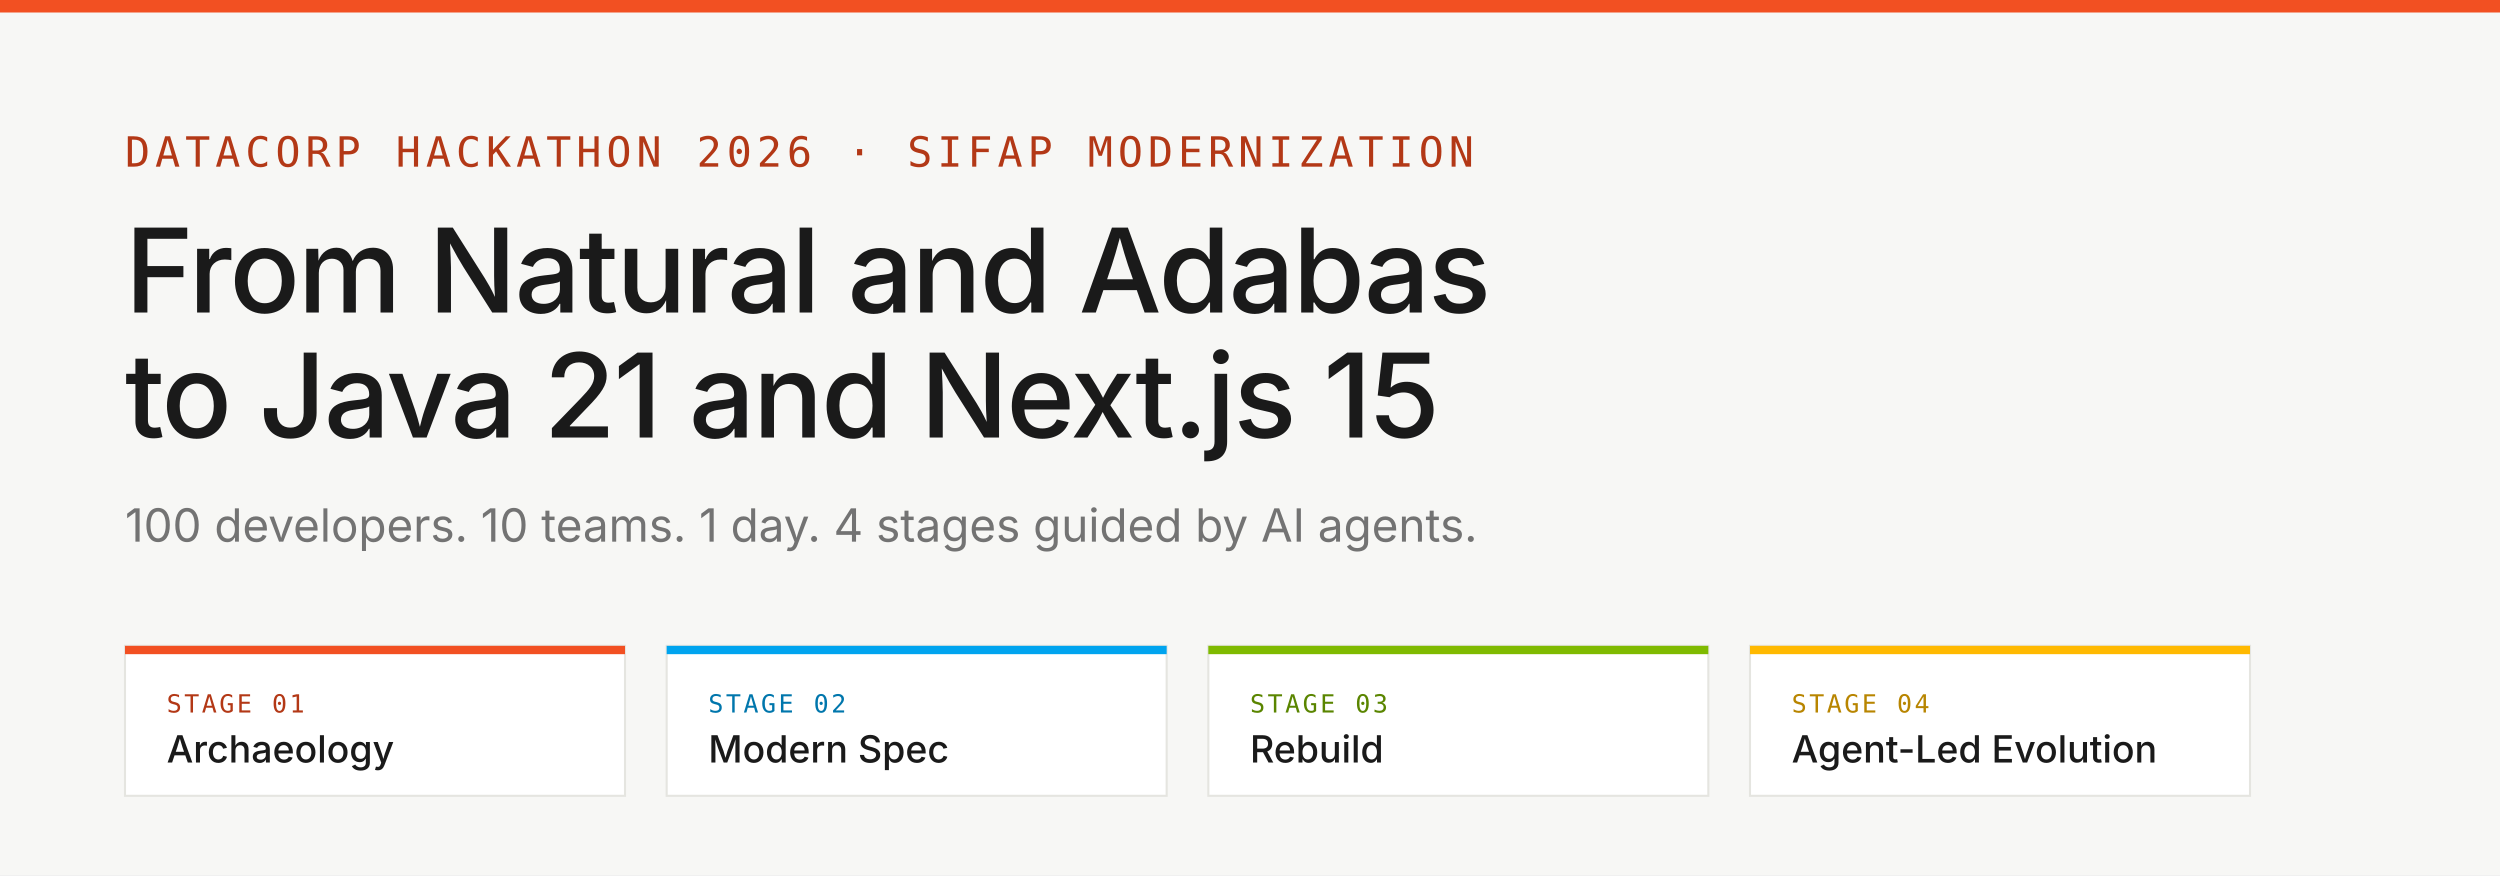
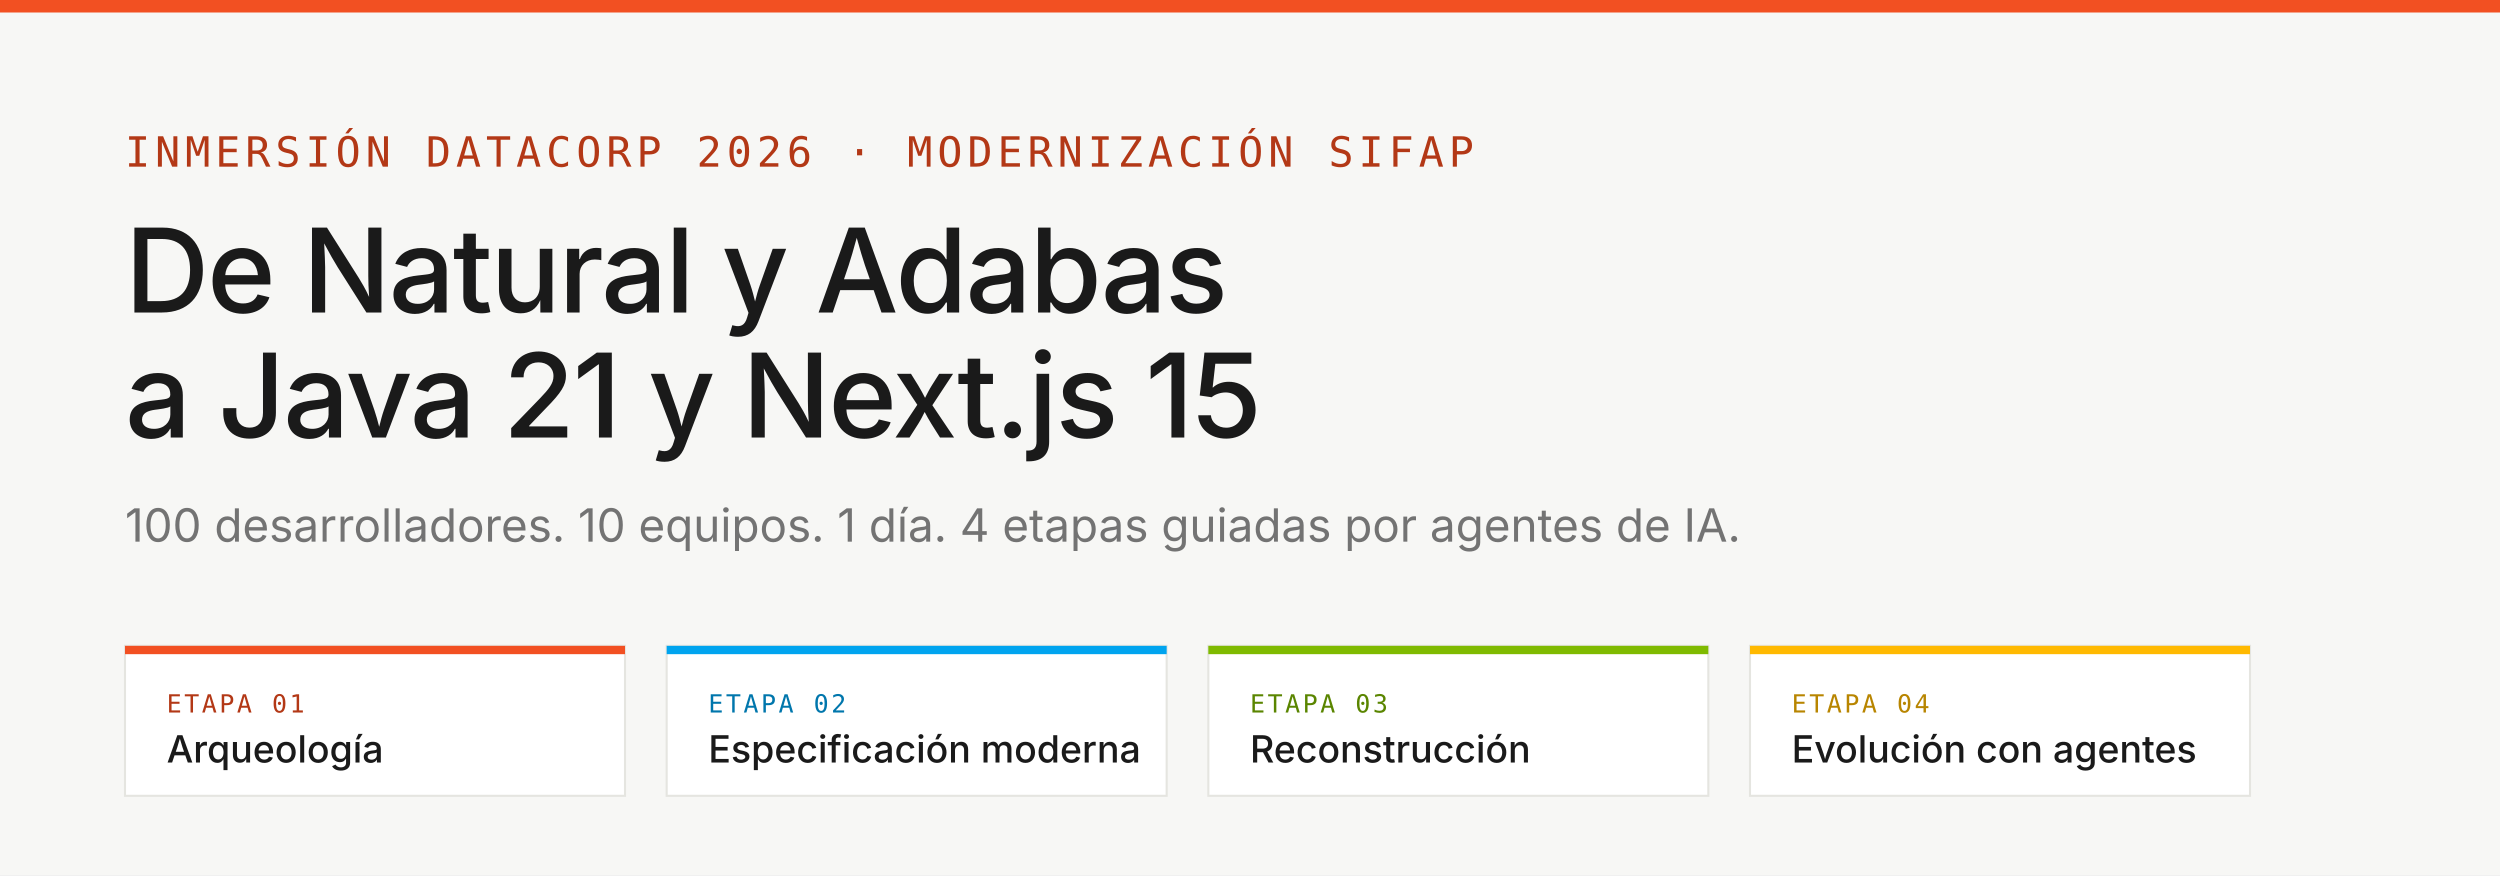
<svg xmlns="http://www.w3.org/2000/svg" viewBox="0 0 1200 420" font-family="Inter, system-ui, sans-serif">
  <rect width="1200" height="420" fill="#F7F7F5" />
  <rect x="0" y="0" width="1200" height="6" fill="#F25022" />
-   <text x="60" y="80" fill="#B33816" font-family="JetBrains Mono, monospace" font-size="20" font-weight="500" letter-spacing="2.4">DATACORP HACKATHON 2026 · SIFAP MODERNIZATION</text>
-   <text x="60" y="150" fill="#1A1A1A" font-size="56" font-weight="500" letter-spacing="-1">From Natural and Adabas</text>
-   <text x="60" y="210" fill="#1A1A1A" font-size="56" font-weight="500" letter-spacing="-1">to Java 21 and Next.js 15</text>
-   <text x="60" y="260" fill="#737373" font-size="22" font-weight="400">100 developers. 10 teams. 1 day. 4 stages guided by AI agents.</text>
+   <text x="60" y="80" fill="#B33816" font-family="JetBrains Mono, monospace" font-size="20" font-weight="500" letter-spacing="2.4">INMERSIÓN DATACORP 2026 · MODERNIZACIÓN SIFAP</text>
+   <text x="60" y="150" fill="#1A1A1A" font-size="56" font-weight="500" letter-spacing="-1">De Natural y Adabas</text>
+   <text x="60" y="210" fill="#1A1A1A" font-size="56" font-weight="500" letter-spacing="-1">a Java 21 y Next.js 15</text>
+   <text x="60" y="260" fill="#737373" font-size="22" font-weight="400">100 desarrolladores. 10 equipos. 1 día. 4 etapas guiadas por agentes de IA.</text>
  <g transform="translate(60, 310)">
    <rect width="240" height="72" fill="#FFFFFF" stroke="#E5E5E0" stroke-width="1" />
    <rect x="0" y="0" width="240" height="4" fill="#F25022" />
-     <text x="20" y="32" fill="#B33816" font-family="JetBrains Mono, monospace" font-size="12" font-weight="500" letter-spacing="1.2">STAGE 01</text>
-     <text x="20" y="56" fill="#1A1A1A" font-size="18" font-weight="500">Archaeology</text>
+     <text x="20" y="32" fill="#B33816" font-family="JetBrains Mono, monospace" font-size="12" font-weight="500" letter-spacing="1.2">ETAPA 01</text>
+     <text x="20" y="56" fill="#1A1A1A" font-size="18" font-weight="500">Arqueología</text>
  </g>
  <g transform="translate(320, 310)">
    <rect width="240" height="72" fill="#FFFFFF" stroke="#E5E5E0" stroke-width="1" />
    <rect x="0" y="0" width="240" height="4" fill="#00A4EF" />
-     <text x="20" y="32" fill="#0076AC" font-family="JetBrains Mono, monospace" font-size="12" font-weight="500" letter-spacing="1.2">STAGE 02</text>
-     <text x="20" y="56" fill="#1A1A1A" font-size="18" font-weight="500">Modern Spec</text>
+     <text x="20" y="32" fill="#0076AC" font-family="JetBrains Mono, monospace" font-size="12" font-weight="500" letter-spacing="1.2">ETAPA 02</text>
+     <text x="20" y="56" fill="#1A1A1A" font-size="18" font-weight="500">Especificación moderna</text>
  </g>
  <g transform="translate(580, 310)">
    <rect width="240" height="72" fill="#FFFFFF" stroke="#E5E5E0" stroke-width="1" />
    <rect x="0" y="0" width="240" height="4" fill="#7FBA00" />
-     <text x="20" y="32" fill="#5A8500" font-family="JetBrains Mono, monospace" font-size="12" font-weight="500" letter-spacing="1.2">STAGE 03</text>
-     <text x="20" y="56" fill="#1A1A1A" font-size="18" font-weight="500">Rebuild</text>
+     <text x="20" y="32" fill="#5A8500" font-family="JetBrains Mono, monospace" font-size="12" font-weight="500" letter-spacing="1.2">ETAPA 03</text>
+     <text x="20" y="56" fill="#1A1A1A" font-size="18" font-weight="500">Reconstrucción</text>
  </g>
  <g transform="translate(840, 310)">
    <rect width="240" height="72" fill="#FFFFFF" stroke="#E5E5E0" stroke-width="1" />
    <rect x="0" y="0" width="240" height="4" fill="#FFB900" />
-     <text x="20" y="32" fill="#B88500" font-family="JetBrains Mono, monospace" font-size="12" font-weight="500" letter-spacing="1.2">STAGE 04</text>
-     <text x="20" y="56" fill="#1A1A1A" font-size="18" font-weight="500">Agent-Led Evolution</text>
+     <text x="20" y="32" fill="#B88500" font-family="JetBrains Mono, monospace" font-size="12" font-weight="500" letter-spacing="1.2">ETAPA 04</text>
+     <text x="20" y="56" fill="#1A1A1A" font-size="18" font-weight="500">Evolución con agentes</text>
  </g>
</svg>
